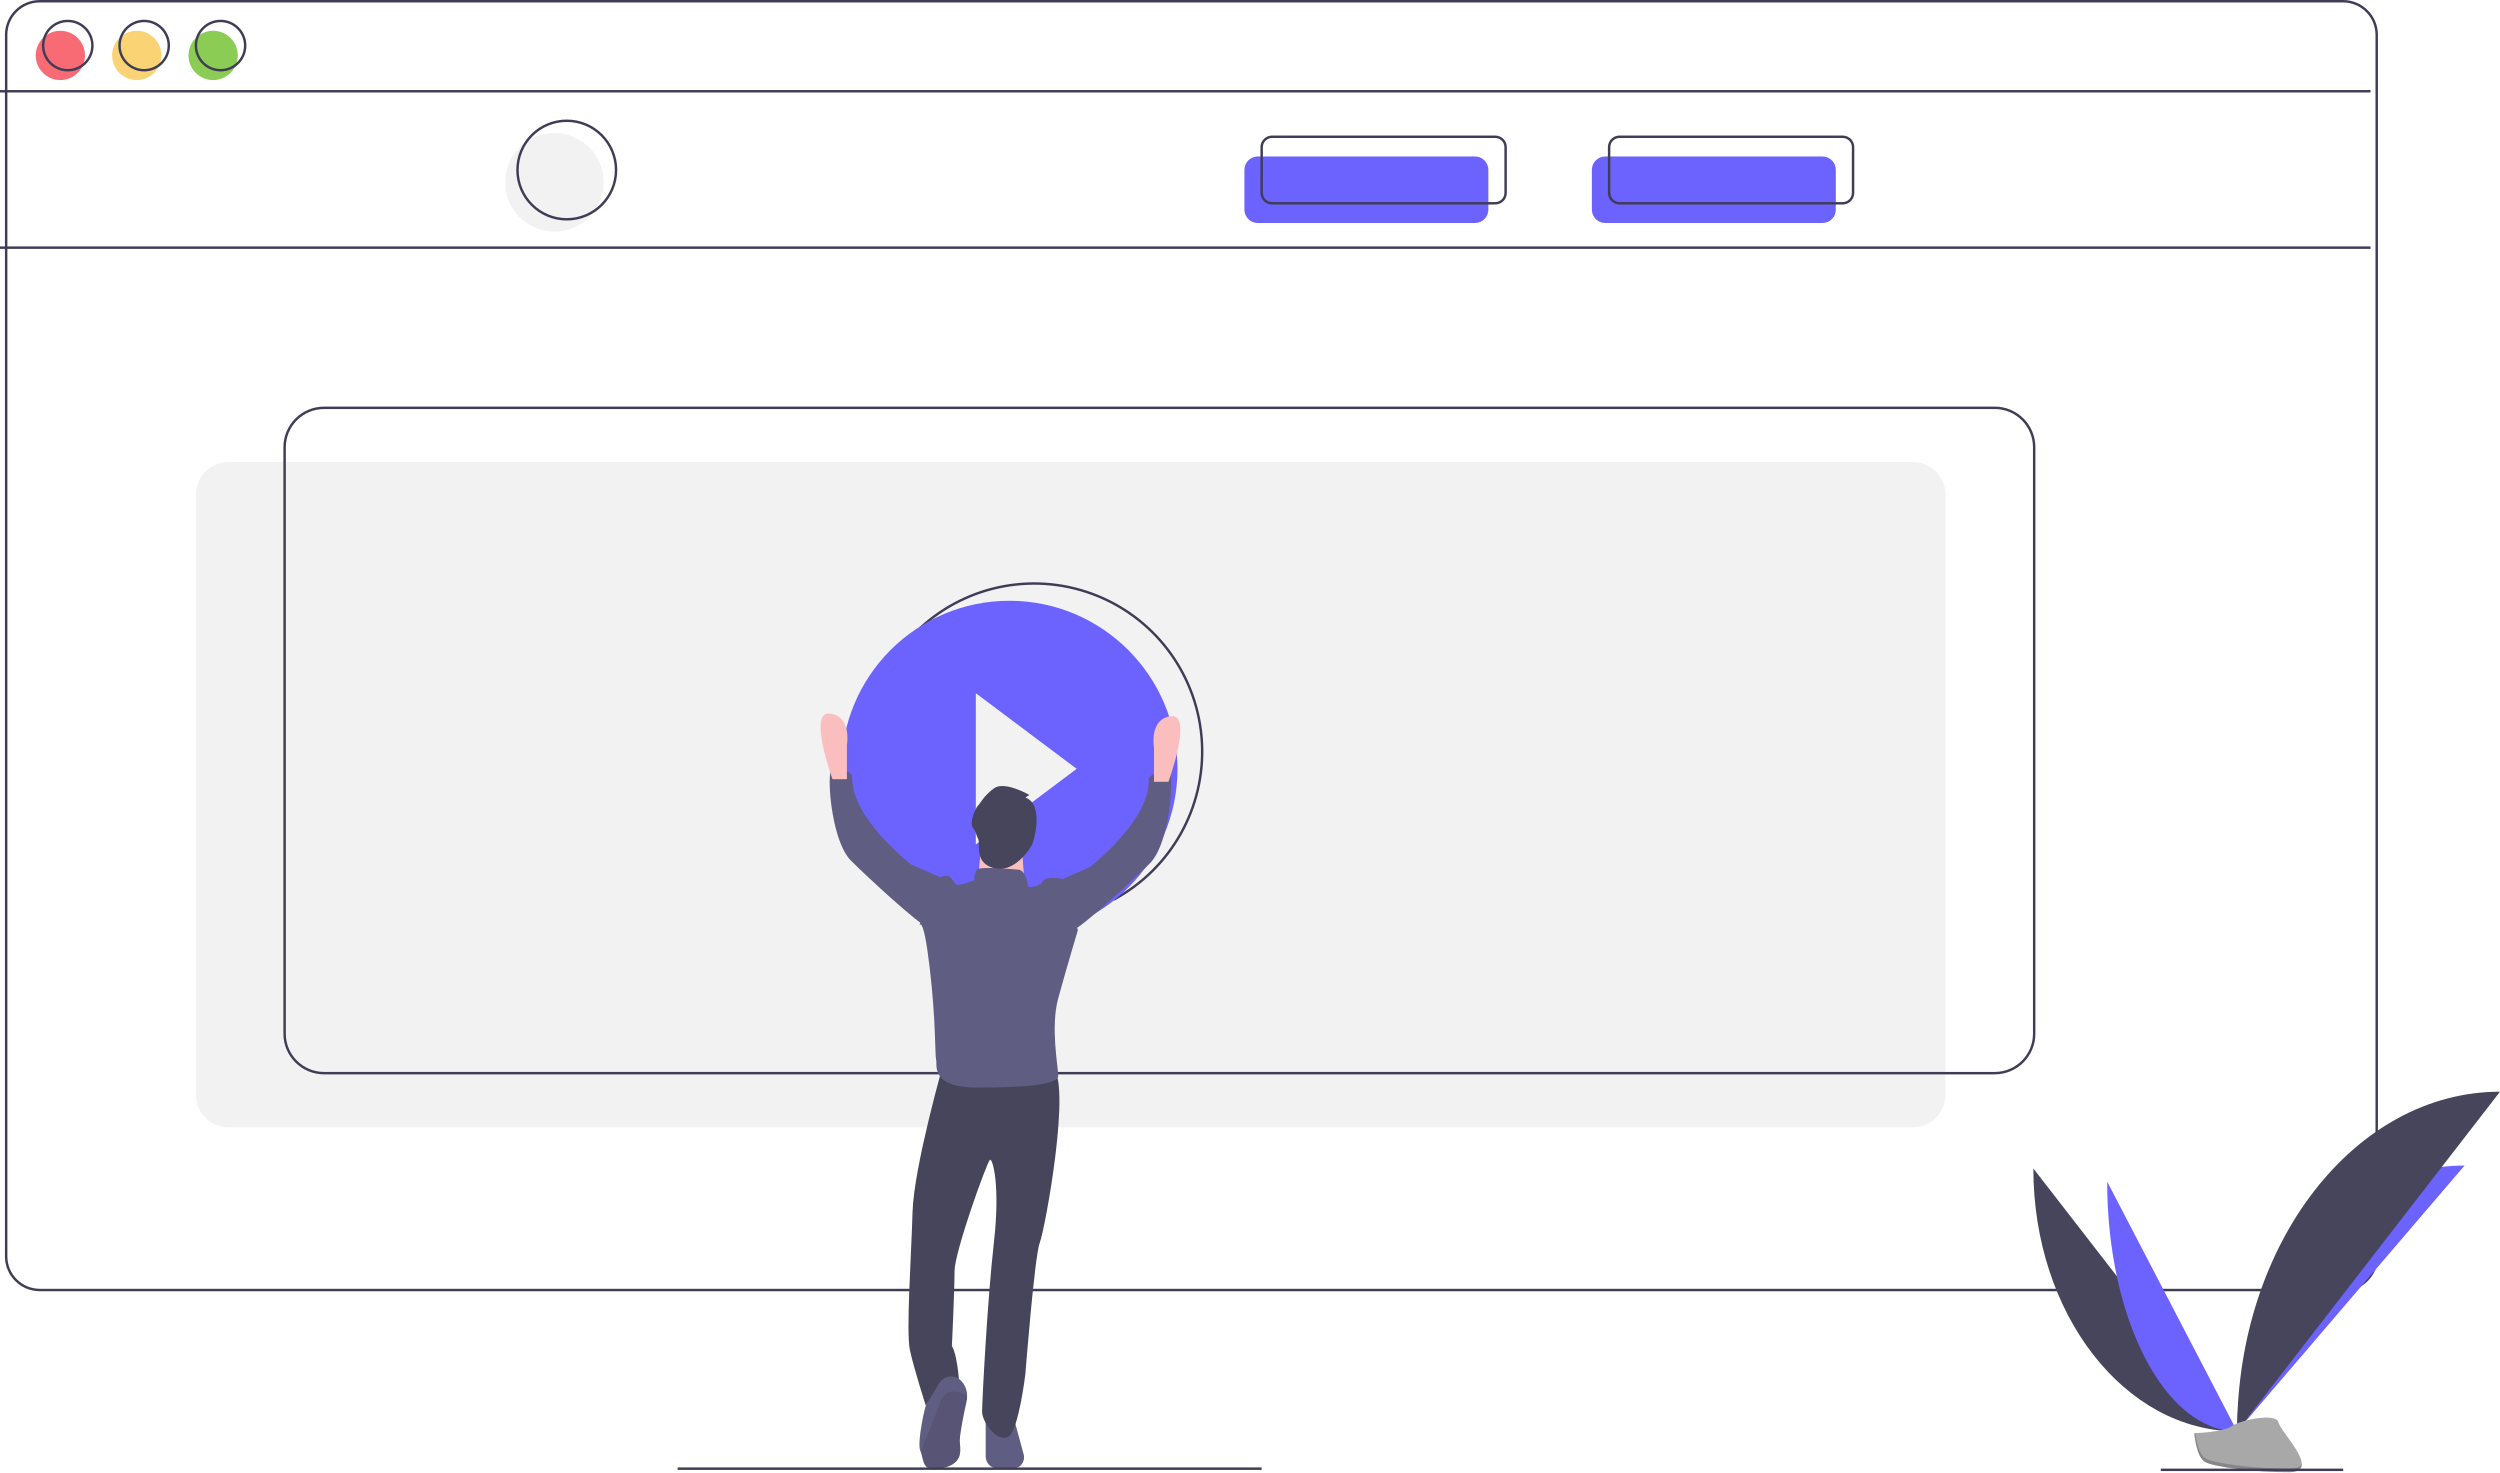
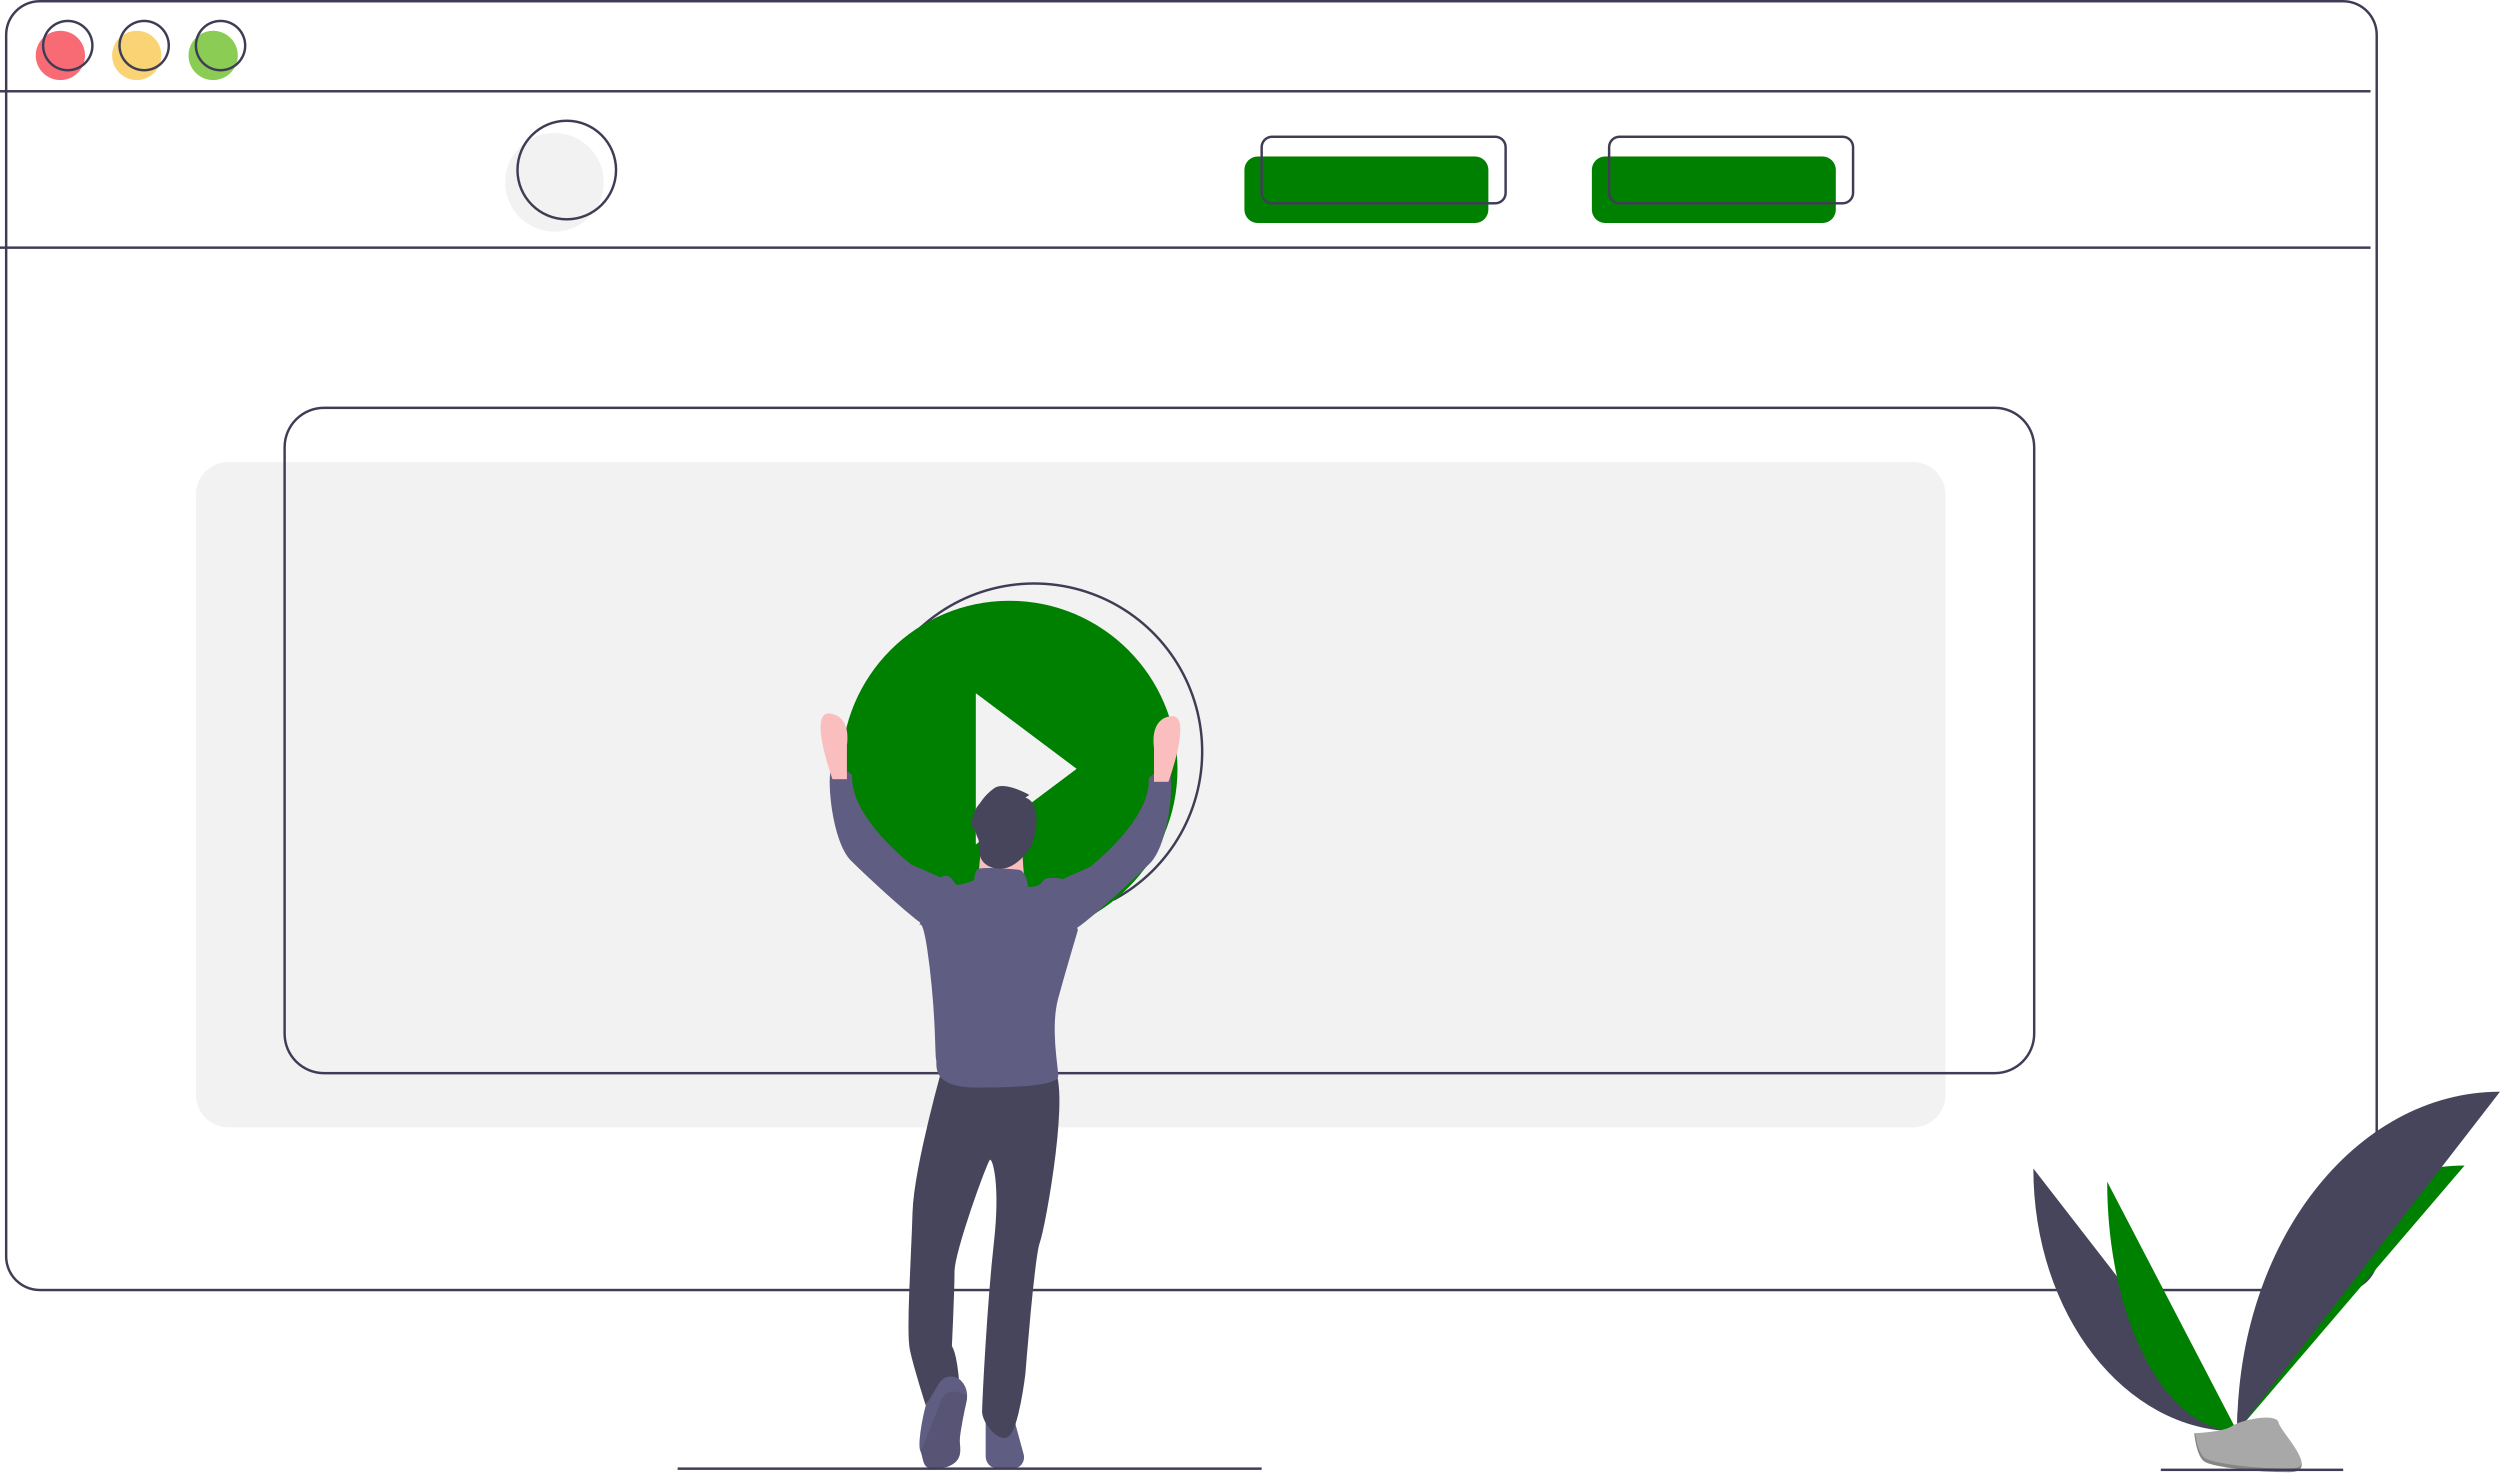
<svg xmlns="http://www.w3.org/2000/svg" id="a63c3c50-d1e6-43da-a966-9216c85539b1" data-name="Layer 1" viewBox="0 0 1014.533 597.436">
  <path fill="#605d82" d="M503.734 747.032h-6.016a4.984 4.984 0 01-4.984-4.984v-17.016h11l4.421 16.211a4.583 4.583 0 01-4.421 5.789z" transform="translate(-92.734 -151.032)" />
  <rect width="710" height="270" x="79.5" y="187.5" fill="#f2f2f2" rx="13.224" />
  <rect width="962" height="523" x="2.5" y=".5" fill="none" stroke="#3f3d56" stroke-miterlimit="10" rx="13.638" />
  <path fill="none" stroke="#3f3d56" stroke-miterlimit="10" d="M0 37.039h962" />
  <path fill="none" stroke="#3f3d56" stroke-miterlimit="10" d="M0 100.5h962" />
  <circle cx="24.5" cy="22.5" r="10" fill="#f86b75" />
  <circle cx="55.5" cy="22.5" r="10" fill="#fad375" />
  <circle cx="86.5" cy="22.5" r="10" fill="#8bcc55" />
  <circle cx="27.5" cy="18.5" r="10" fill="none" stroke="#3f3d56" stroke-miterlimit="10" />
  <circle cx="58.5" cy="18.5" r="10" fill="none" stroke="#3f3d56" stroke-miterlimit="10" />
  <circle cx="89.5" cy="18.5" r="10" fill="none" stroke="#3f3d56" stroke-miterlimit="10" />
  <circle cx="225" cy="74" r="20" fill="#f2f2f2" />
  <circle cx="230" cy="69" r="20" fill="none" stroke="#3f3d56" stroke-miterlimit="10" />
-   <rect width="99" height="27" x="505" y="63.5" fill="#6c63ff" rx="5.423" />
-   <rect width="99" height="27" x="646" y="63.5" fill="#6c63ff" rx="5.423" />
+   <rect width="99" height="27" x="505" y="63.5" fill="green" rx="5.423" />
+   <rect width="99" height="27" x="646" y="63.5" fill="green" rx="5.423" />
  <rect width="99" height="27" x="512" y="55.5" fill="none" stroke="#3f3d56" stroke-miterlimit="10" rx="4.222" />
  <rect width="99" height="27" x="653" y="55.5" fill="none" stroke="#3f3d56" stroke-miterlimit="10" rx="4.222" />
  <rect width="710" height="270" x="115.5" y="165.5" fill="none" stroke="#3f3d56" stroke-miterlimit="10" rx="16.004" />
  <path fill="none" stroke="#3f3d56" stroke-miterlimit="10" d="M544.636 516.122a68.198 68.198 0 10-78.522-110.185m32.62 31.016v-11.611l40.92 30.69-9.42 6.5" transform="translate(-92.734 -151.032)" />
-   <path fill="#6c63ff" d="M502.374 394.832a68.2 68.2 0 1068.2 68.2 68.232 68.232 0 00-68.2-68.2zm-13.64 98.89v-61.38l40.92 30.69-40.92 30.69z" transform="translate(-92.734 -151.032)" />
+   <path fill="green" d="M502.374 394.832a68.2 68.2 0 1068.2 68.2 68.232 68.232 0 00-68.2-68.2zm-13.64 98.89v-61.38l40.92 30.69-40.92 30.69z" transform="translate(-92.734 -151.032)" />
  <path fill="#46455b" d="M475.833 581.736s-12.25 42.606-12.782 61.246-2.663 48.464-1.065 55.92 6.39 22.369 6.39 22.369 10.12-12.25 13.848-5.326c0 0-.533-14.38-3.196-18.64 0 0 1.066-22.368 1.066-30.357s13.314-44.736 14.38-45.269 4.26 10.119 1.597 33.552-4.793 64.453-4.793 68.714 6.39 12.782 10.651 10.119 6.924-25.575 6.924-25.575 3.728-47.932 5.858-53.258 13.314-66.572 4.793-71.365-43.671-2.13-43.671-2.13z" transform="translate(-92.734 -151.032)" />
  <path fill="#605d82" d="M484.887 720.206c-.533 2.13-2.663 12.249-2.663 15.444s2.13 9.054-6.924 11.184c-8.82 2.077-7.53-3.43-8.936-6.668-.037-.085-.075-.17-.117-.255-1.598-3.196 2.13-19.705 2.662-19.705.313 0 2.832-4.229 4.857-7.717a5.663 5.663 0 018.79-1.33 8.693 8.693 0 012.645 6.277 10.7 10.7 0 01-.314 2.77z" transform="translate(-92.734 -151.032)" />
  <path d="M484.887 720.206c-.533 2.13-2.663 12.249-2.663 15.444s2.13 9.054-6.924 11.184c-8.82 2.077-7.53-3.43-8.936-6.668 1.528-3.973 5.24-12.51 7.871-19.96 2.322-6.583 8.032-4.437 10.966-2.77a10.7 10.7 0 01-.314 2.77z" opacity=".1" transform="translate(-92.734 -151.032)" />
  <circle cx="407.598" cy="336.971" r="11.184" fill="#fbbebe" />
  <path fill="#fbbebe" d="M491.278 490.133l-1.598 17.575 19.173 3.195s-2.13-15.444-.533-18.64-17.042-2.13-17.042-2.13z" transform="translate(-92.734 -151.032)" />
  <path fill="#605d82" d="M506.19 503.98s-15.977-1.598-17.043 0a9.151 9.151 0 00-1.065 4.26s-6.39 2.663-7.456 1.598-2.13-4.26-5.326-3.195-9.586 20.238-9.586 20.238 1.598-5.859 4.26 16.51 2.13 36.215 2.664 37.812-2.663 11.184 16.51 11.184 33.019-1.065 33.019-4.793-3.195-19.705 0-31.422 7.989-27.694 7.989-27.694l-6.391-20.77s-6.391-1.598-7.989 1.065-5.858 2.13-5.858 2.13-.533-6.39-3.728-6.923z" transform="translate(-92.734 -151.032)" />
  <path fill="#605d82" d="M475.833 507.708l-13.314-5.858s-25.031-19.173-23.966-36.216c0 0-8.521-7.988-9.054.533s2.13 27.694 8.521 34.085 28.227 26.629 31.422 27.161 6.391-19.705 6.391-19.705z" transform="translate(-92.734 -151.032)" />
  <path fill="#fbbebe" d="M430.564 467.232s-10.119-27.694-1.065-26.629 6.923 12.782 6.923 12.782v13.847z" transform="translate(-92.734 -151.032)" />
  <path fill="#605d82" d="M521.634 508.773l13.315-5.858s25.03-19.173 23.966-36.215c0 0 8.521-7.989 9.054.532s-2.13 27.694-8.522 34.085-28.226 26.629-31.422 27.161-6.39-19.705-6.39-19.705z" transform="translate(-92.734 -151.032)" />
  <path fill="#fbbebe" d="M566.903 468.297s10.12-27.694 1.066-26.628-6.924 12.781-6.924 12.781v13.847z" transform="translate(-92.734 -151.032)" />
  <path fill="#46455b" d="M508.853 474.688l1.597-1.065s-10.119-5.858-14.38-2.663-5.325 5.859-6.39 6.924-3.728 6.923-2.13 9.053 1.065 2.567 2.13 4.48-1.86 9.603 6.26 11.882 14.51-7.308 15.576-9.438 4.793-16.51-2.663-19.173z" transform="translate(-92.734 -151.032)" />
  <path fill="#46455b" d="M917.897 625.223c0 58.96 36.988 106.67 82.7 106.67" transform="translate(-92.734 -151.032)" />
-   <path fill="#6c63ff" d="M1000.596 731.893c0-59.623 41.277-107.869 92.288-107.869" transform="translate(-92.734 -151.032)" />
-   <path fill="#6c63ff" d="M947.86 630.568c0 56.006 23.587 101.325 52.736 101.325" transform="translate(-92.734 -151.032)" />
+   <path fill="green" d="M1000.596 731.893c0-59.623 41.277-107.869 92.288-107.869" transform="translate(-92.734 -151.032)" />
+   <path fill="green" d="M947.86 630.568c0 56.006 23.587 101.325 52.736 101.325" transform="translate(-92.734 -151.032)" />
  <path fill="#46455b" d="M1000.596 731.893c0-76.184 47.71-137.832 106.67-137.832" transform="translate(-92.734 -151.032)" />
  <path fill="#a8a8a8" d="M983.198 732.645s11.728-.361 15.263-2.878 18.04-5.522 18.918-1.486 17.625 20.077 4.384 20.183-30.766-2.062-34.294-4.211-4.27-11.608-4.27-11.608z" transform="translate(-92.734 -151.032)" />
  <path d="M1022 747.06c-13.242.106-30.767-2.063-34.295-4.212-2.686-1.637-3.757-7.509-4.115-10.218l-.392.015s.743 9.459 4.27 11.608 21.054 4.318 34.295 4.211c3.822-.03 5.142-1.39 5.07-3.404-.531 1.216-1.989 1.976-4.834 2z" opacity=".2" transform="translate(-92.734 -151.032)" />
  <path fill="none" stroke="#3f3d56" stroke-miterlimit="10" d="M275 596h237" />
  <path fill="none" stroke="#3f3d56" stroke-miterlimit="10" d="M876.888 596.479h74" />
</svg>
